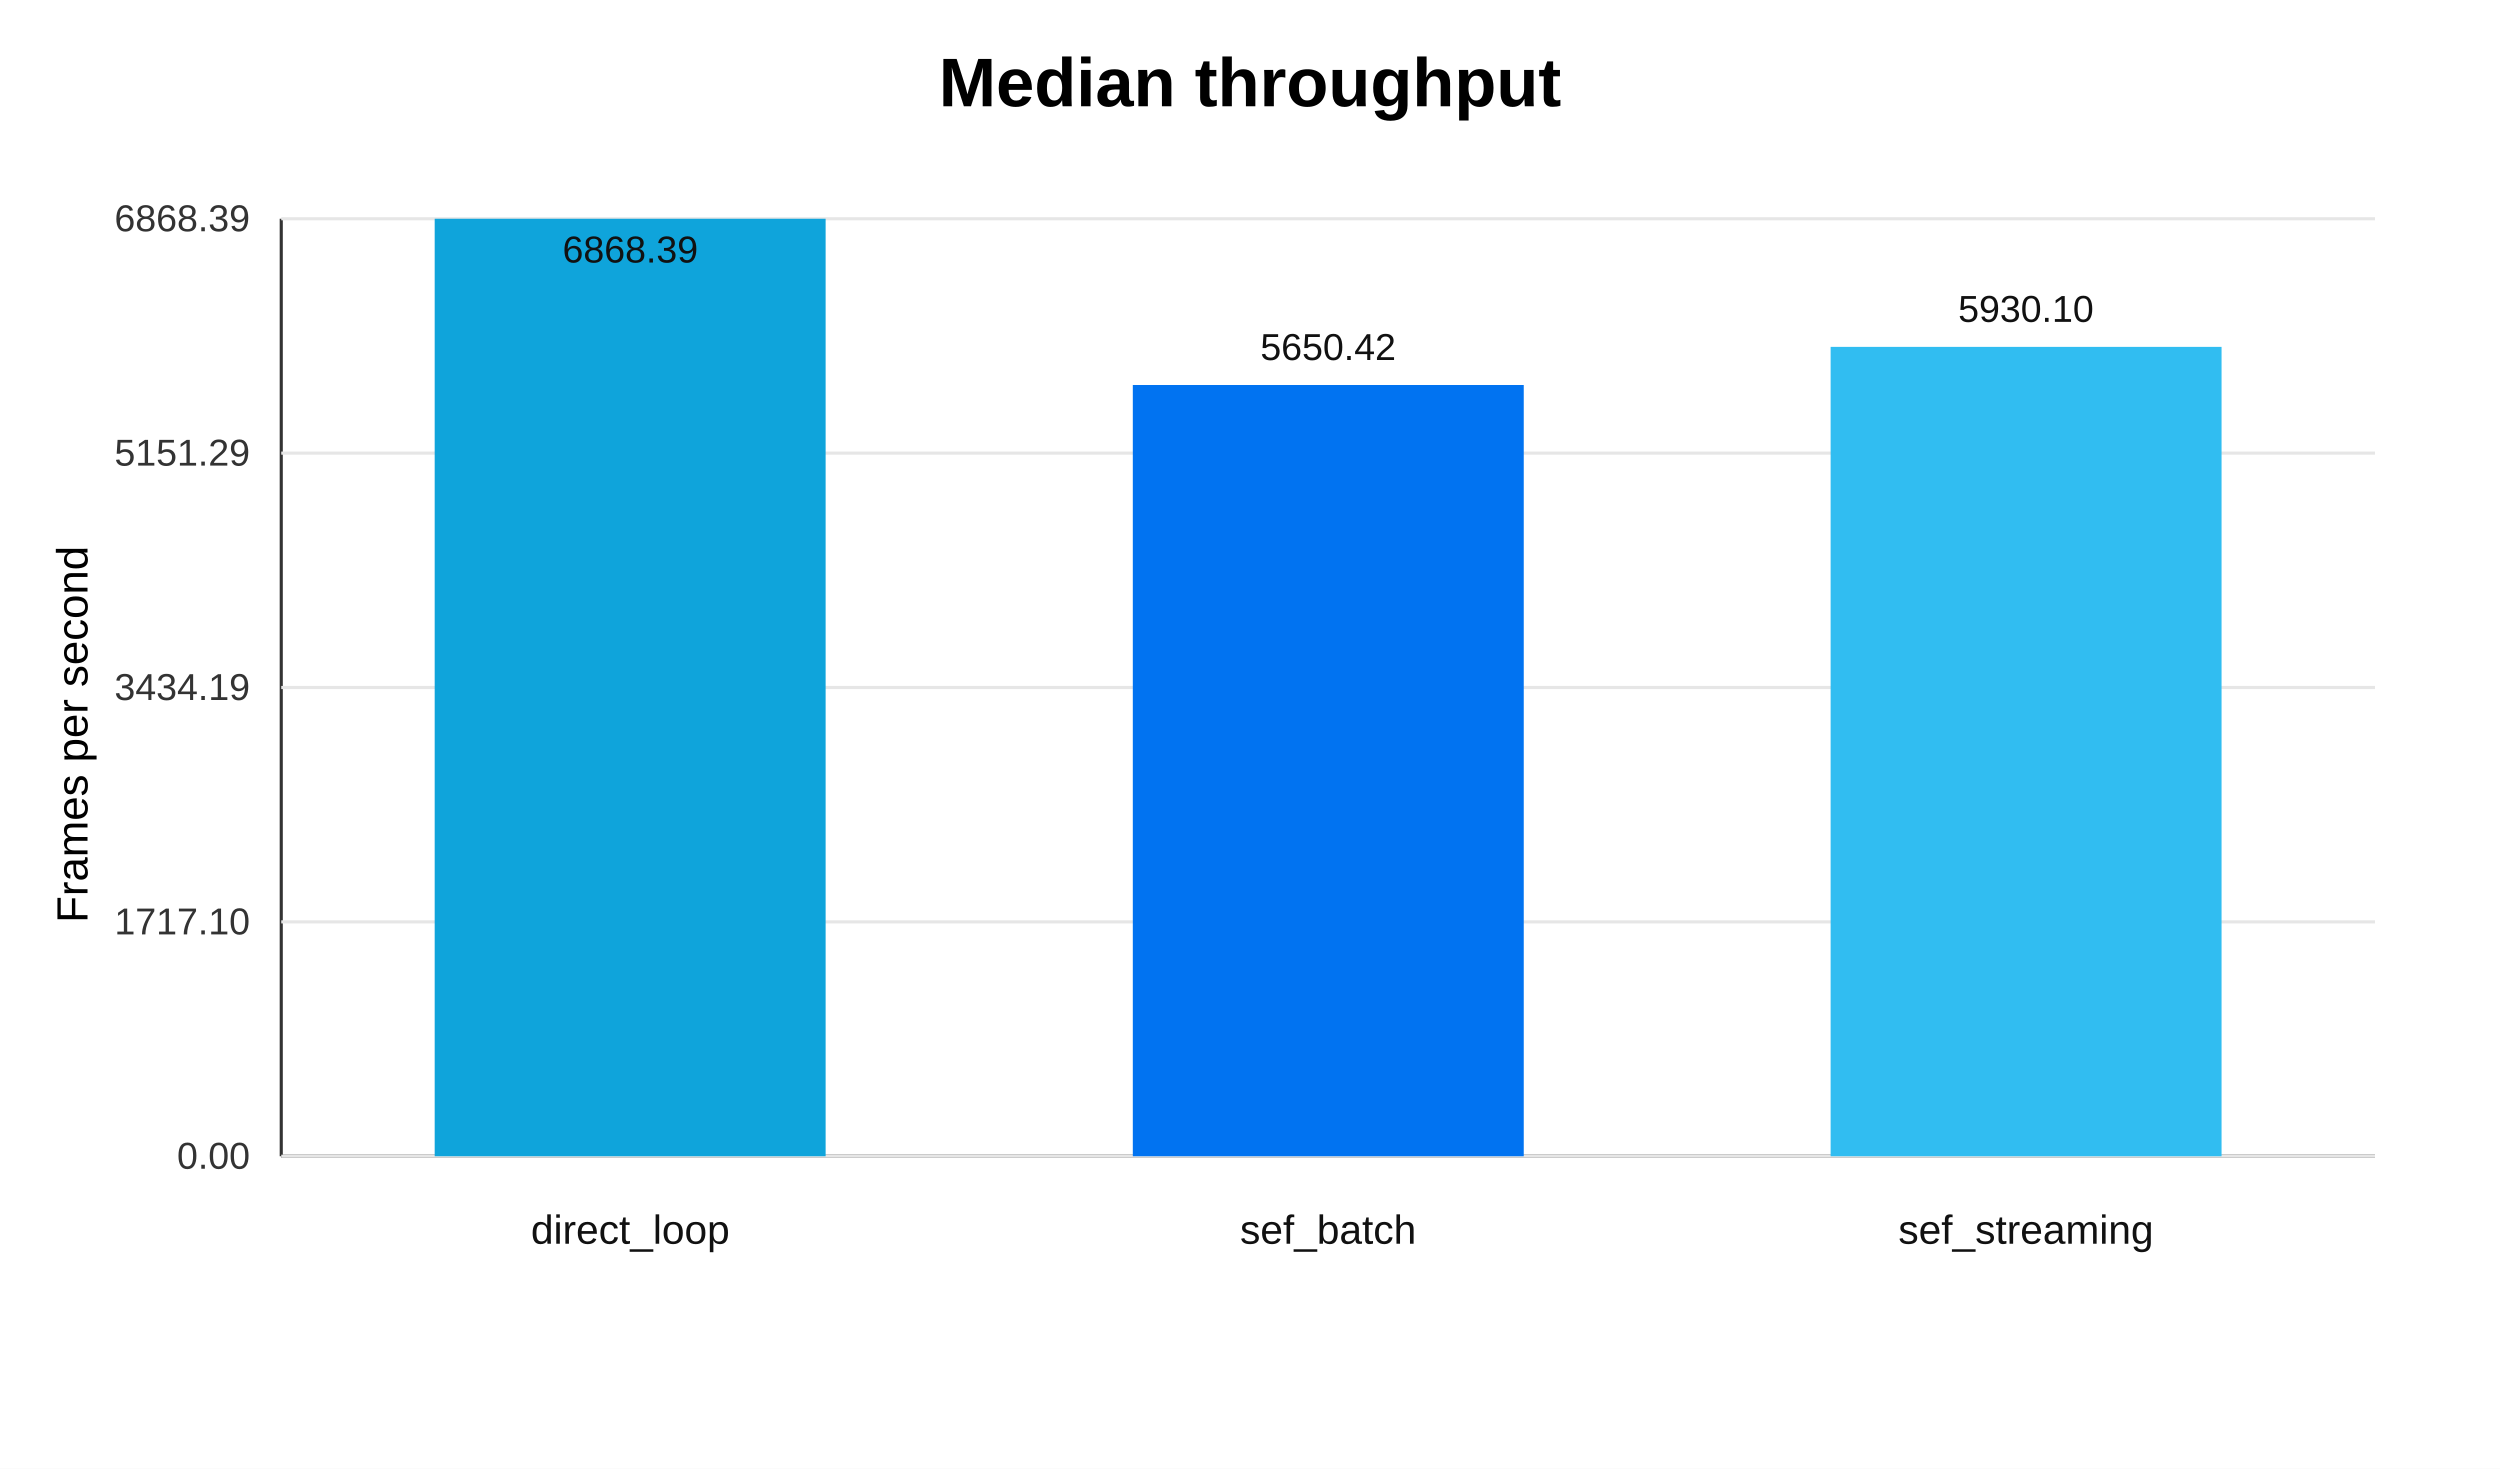
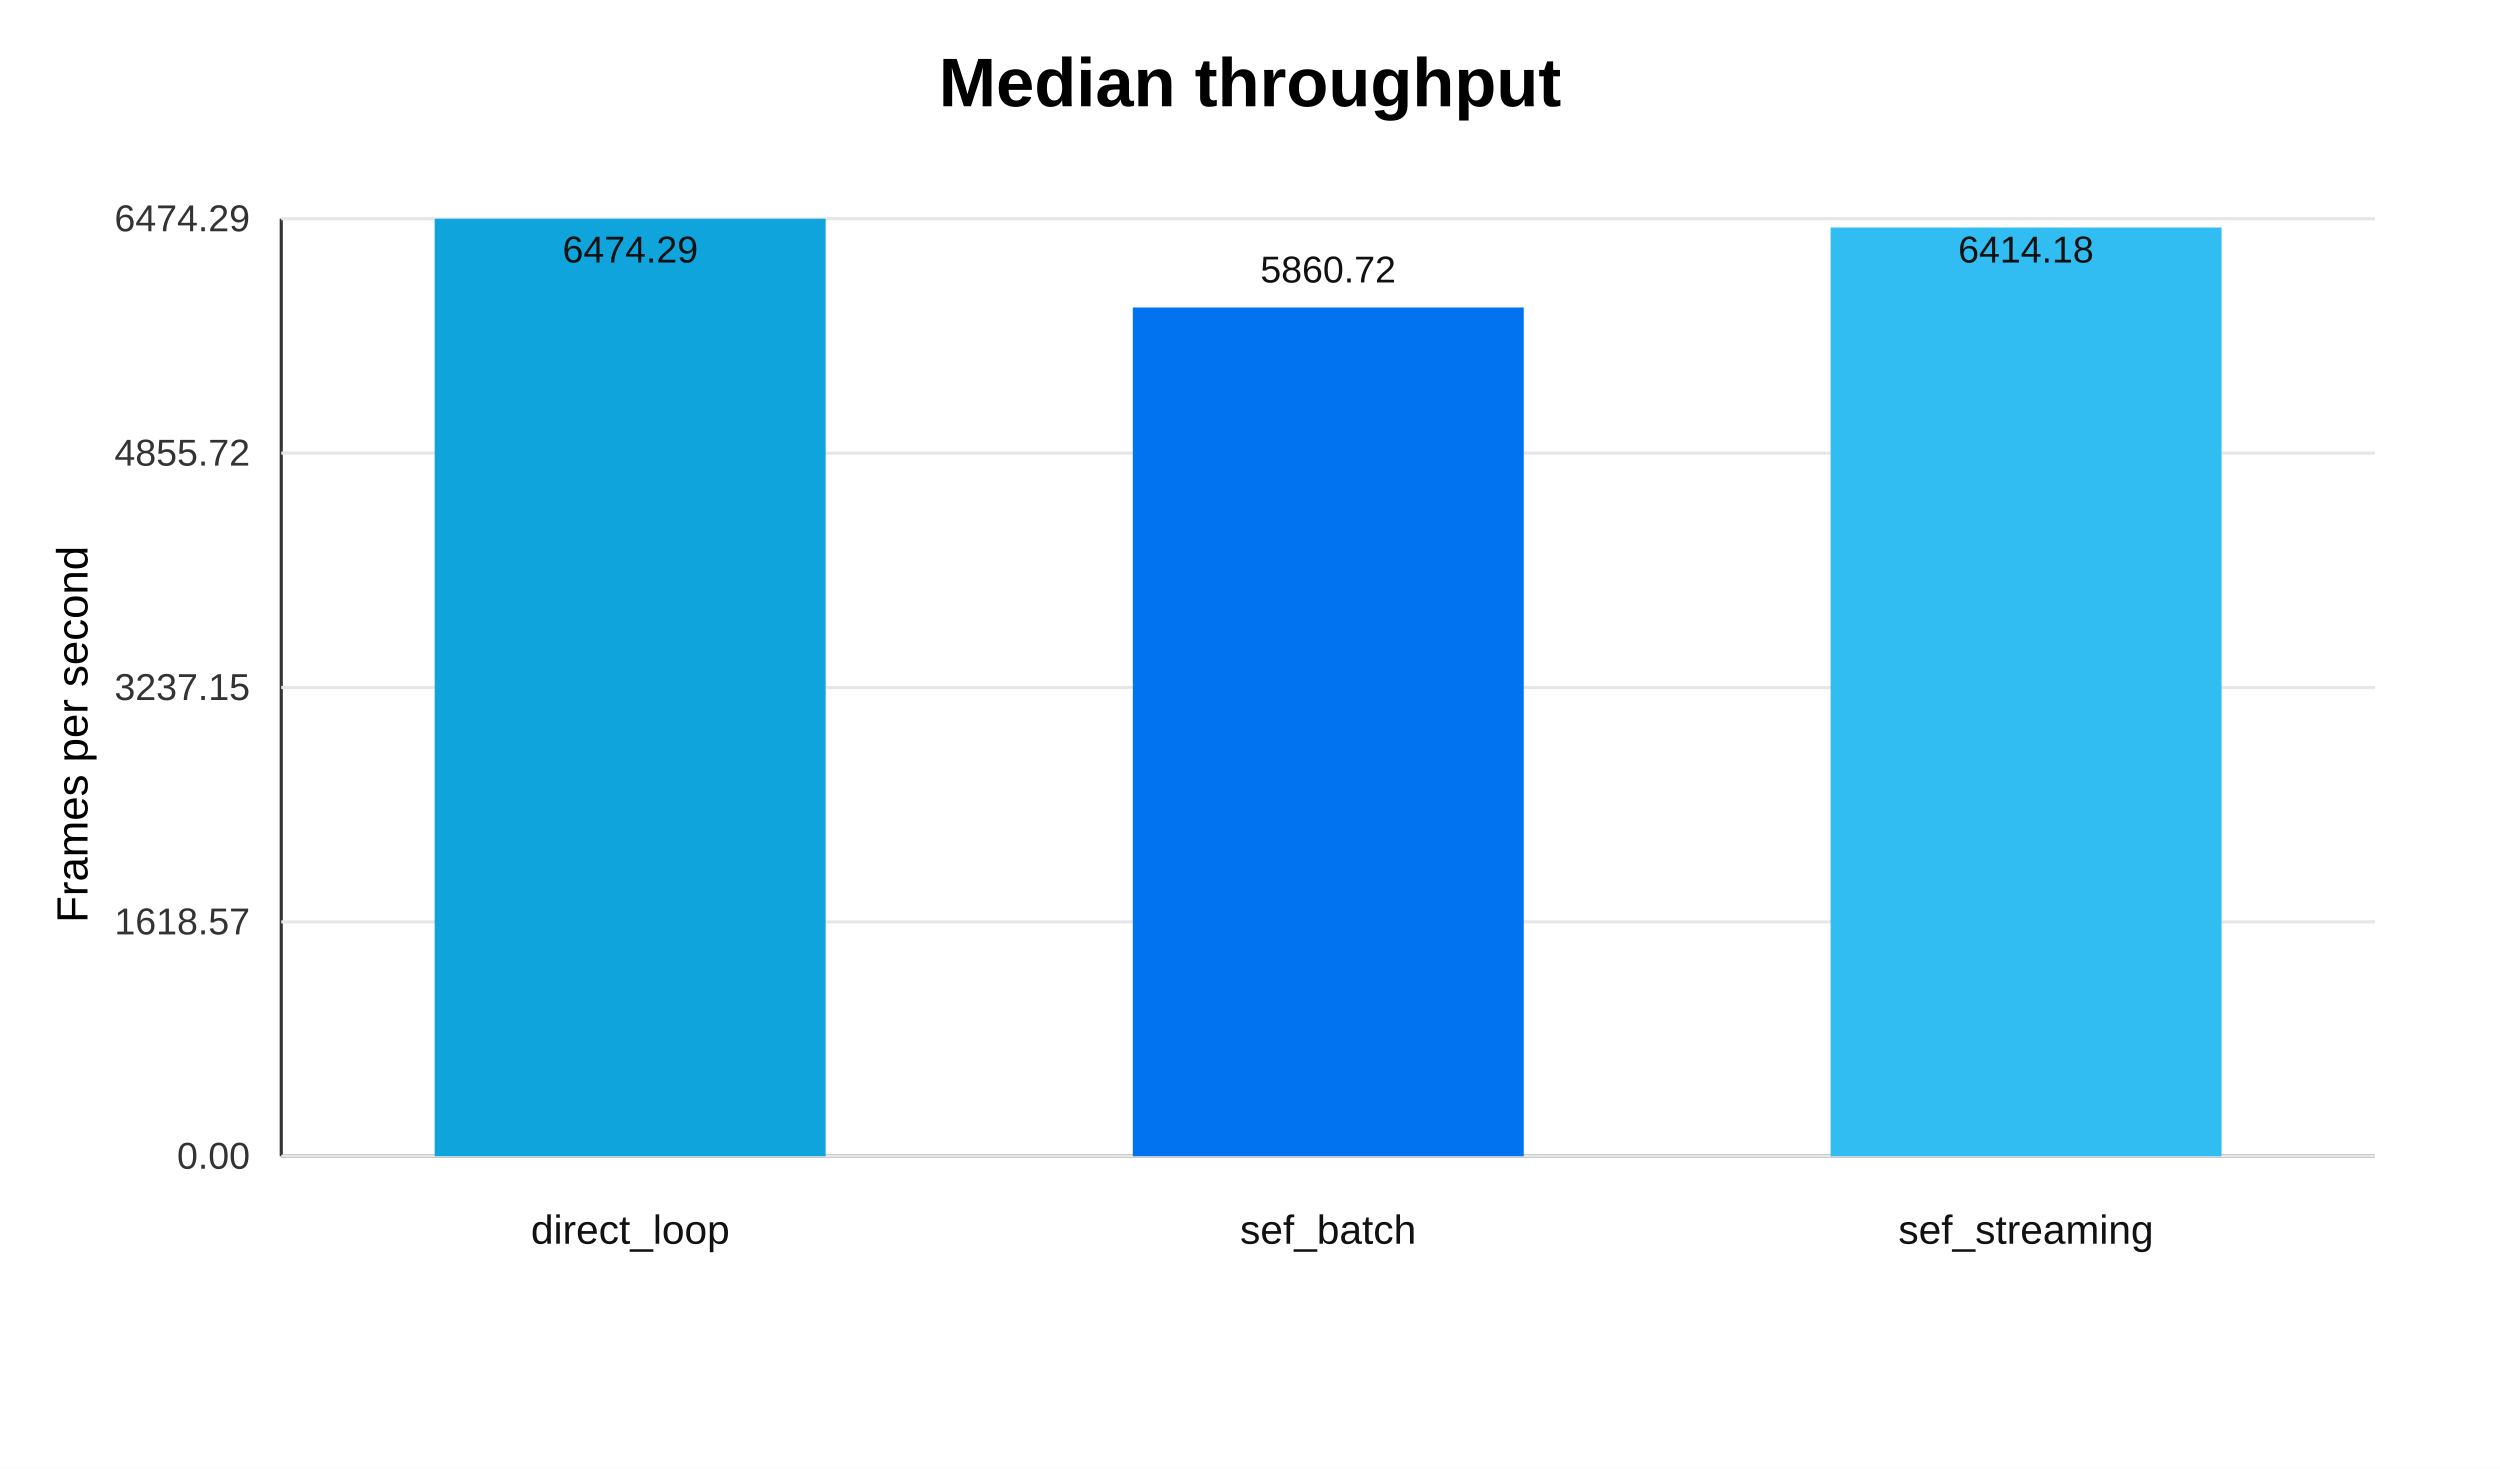
<svg xmlns="http://www.w3.org/2000/svg" width="800" height="470" viewBox="0 0 800 470">
  <rect width="100%" height="100%" fill="#ffffff" />
  <text x="400.0" y="34" text-anchor="middle" font-family="Arial" font-size="22" font-weight="700">Median throughput</text>
  <text x="28" y="235.0" transform="rotate(-90 28 235.0)" text-anchor="middle" font-family="Arial" font-size="14">Frames per second</text>
  <line x1="90" y1="370" x2="760" y2="370" stroke="#333" stroke-width="1" />
  <line x1="90" y1="70" x2="90" y2="370" stroke="#333" stroke-width="1" />
  <line x1="90" y1="370.0" x2="760" y2="370.0" stroke="#e6e6e6" stroke-width="1" />
  <text x="80" y="374.0" text-anchor="end" font-family="Arial" font-size="12" fill="#333">0.00</text>
  <line x1="90" y1="295.0" x2="760" y2="295.0" stroke="#e6e6e6" stroke-width="1" />
-   <text x="80" y="299.0" text-anchor="end" font-family="Arial" font-size="12" fill="#333">1717.10</text>
+   <text x="80" y="299.0" text-anchor="end" font-family="Arial" font-size="12" fill="#333">1618.57</text>
  <line x1="90" y1="220.0" x2="760" y2="220.0" stroke="#e6e6e6" stroke-width="1" />
-   <text x="80" y="224.0" text-anchor="end" font-family="Arial" font-size="12" fill="#333">3434.19</text>
+   <text x="80" y="224.0" text-anchor="end" font-family="Arial" font-size="12" fill="#333">3237.15</text>
  <line x1="90" y1="145.0" x2="760" y2="145.0" stroke="#e6e6e6" stroke-width="1" />
-   <text x="80" y="149.0" text-anchor="end" font-family="Arial" font-size="12" fill="#333">5151.29</text>
+   <text x="80" y="149.0" text-anchor="end" font-family="Arial" font-size="12" fill="#333">4855.72</text>
  <line x1="90" y1="70.0" x2="760" y2="70.0" stroke="#e6e6e6" stroke-width="1" />
-   <text x="80" y="74.0" text-anchor="end" font-family="Arial" font-size="12" fill="#333">6868.39</text>
+   <text x="80" y="74.0" text-anchor="end" font-family="Arial" font-size="12" fill="#333">6474.29</text>
  <rect x="139.1" y="70.0" width="125.1" height="300.0" fill="#0FA4DB" />
-   <text x="201.7" y="84.0" text-anchor="middle" font-family="Arial" font-size="12" fill="#111">6868.39</text>
+   <text x="201.7" y="84.0" text-anchor="middle" font-family="Arial" font-size="12" fill="#111">6474.29</text>
  <text x="201.7" y="398.0" text-anchor="middle" font-family="Arial" font-size="13" fill="#111">direct_loop</text>
-   <rect x="362.5" y="123.2" width="125.1" height="246.8" fill="#0173F1" />
-   <text x="425.0" y="115.2" text-anchor="middle" font-family="Arial" font-size="12" fill="#111">5650.42</text>
+   <rect x="362.5" y="98.4" width="125.1" height="271.6" fill="#0173F1" />
+   <text x="425.0" y="90.4" text-anchor="middle" font-family="Arial" font-size="12" fill="#111">5860.72</text>
  <text x="425.0" y="398.0" text-anchor="middle" font-family="Arial" font-size="13" fill="#111">sef_batch</text>
-   <rect x="585.8" y="111.0" width="125.1" height="259.0" fill="#31BDF1" />
-   <text x="648.3" y="103.0" text-anchor="middle" font-family="Arial" font-size="12" fill="#111">5930.10</text>
+   <rect x="585.8" y="72.8" width="125.1" height="297.2" fill="#31BDF1" />
+   <text x="648.3" y="84.0" text-anchor="middle" font-family="Arial" font-size="12" fill="#111">6414.18</text>
  <text x="648.3" y="398.0" text-anchor="middle" font-family="Arial" font-size="13" fill="#111">sef_streaming</text>
</svg>
